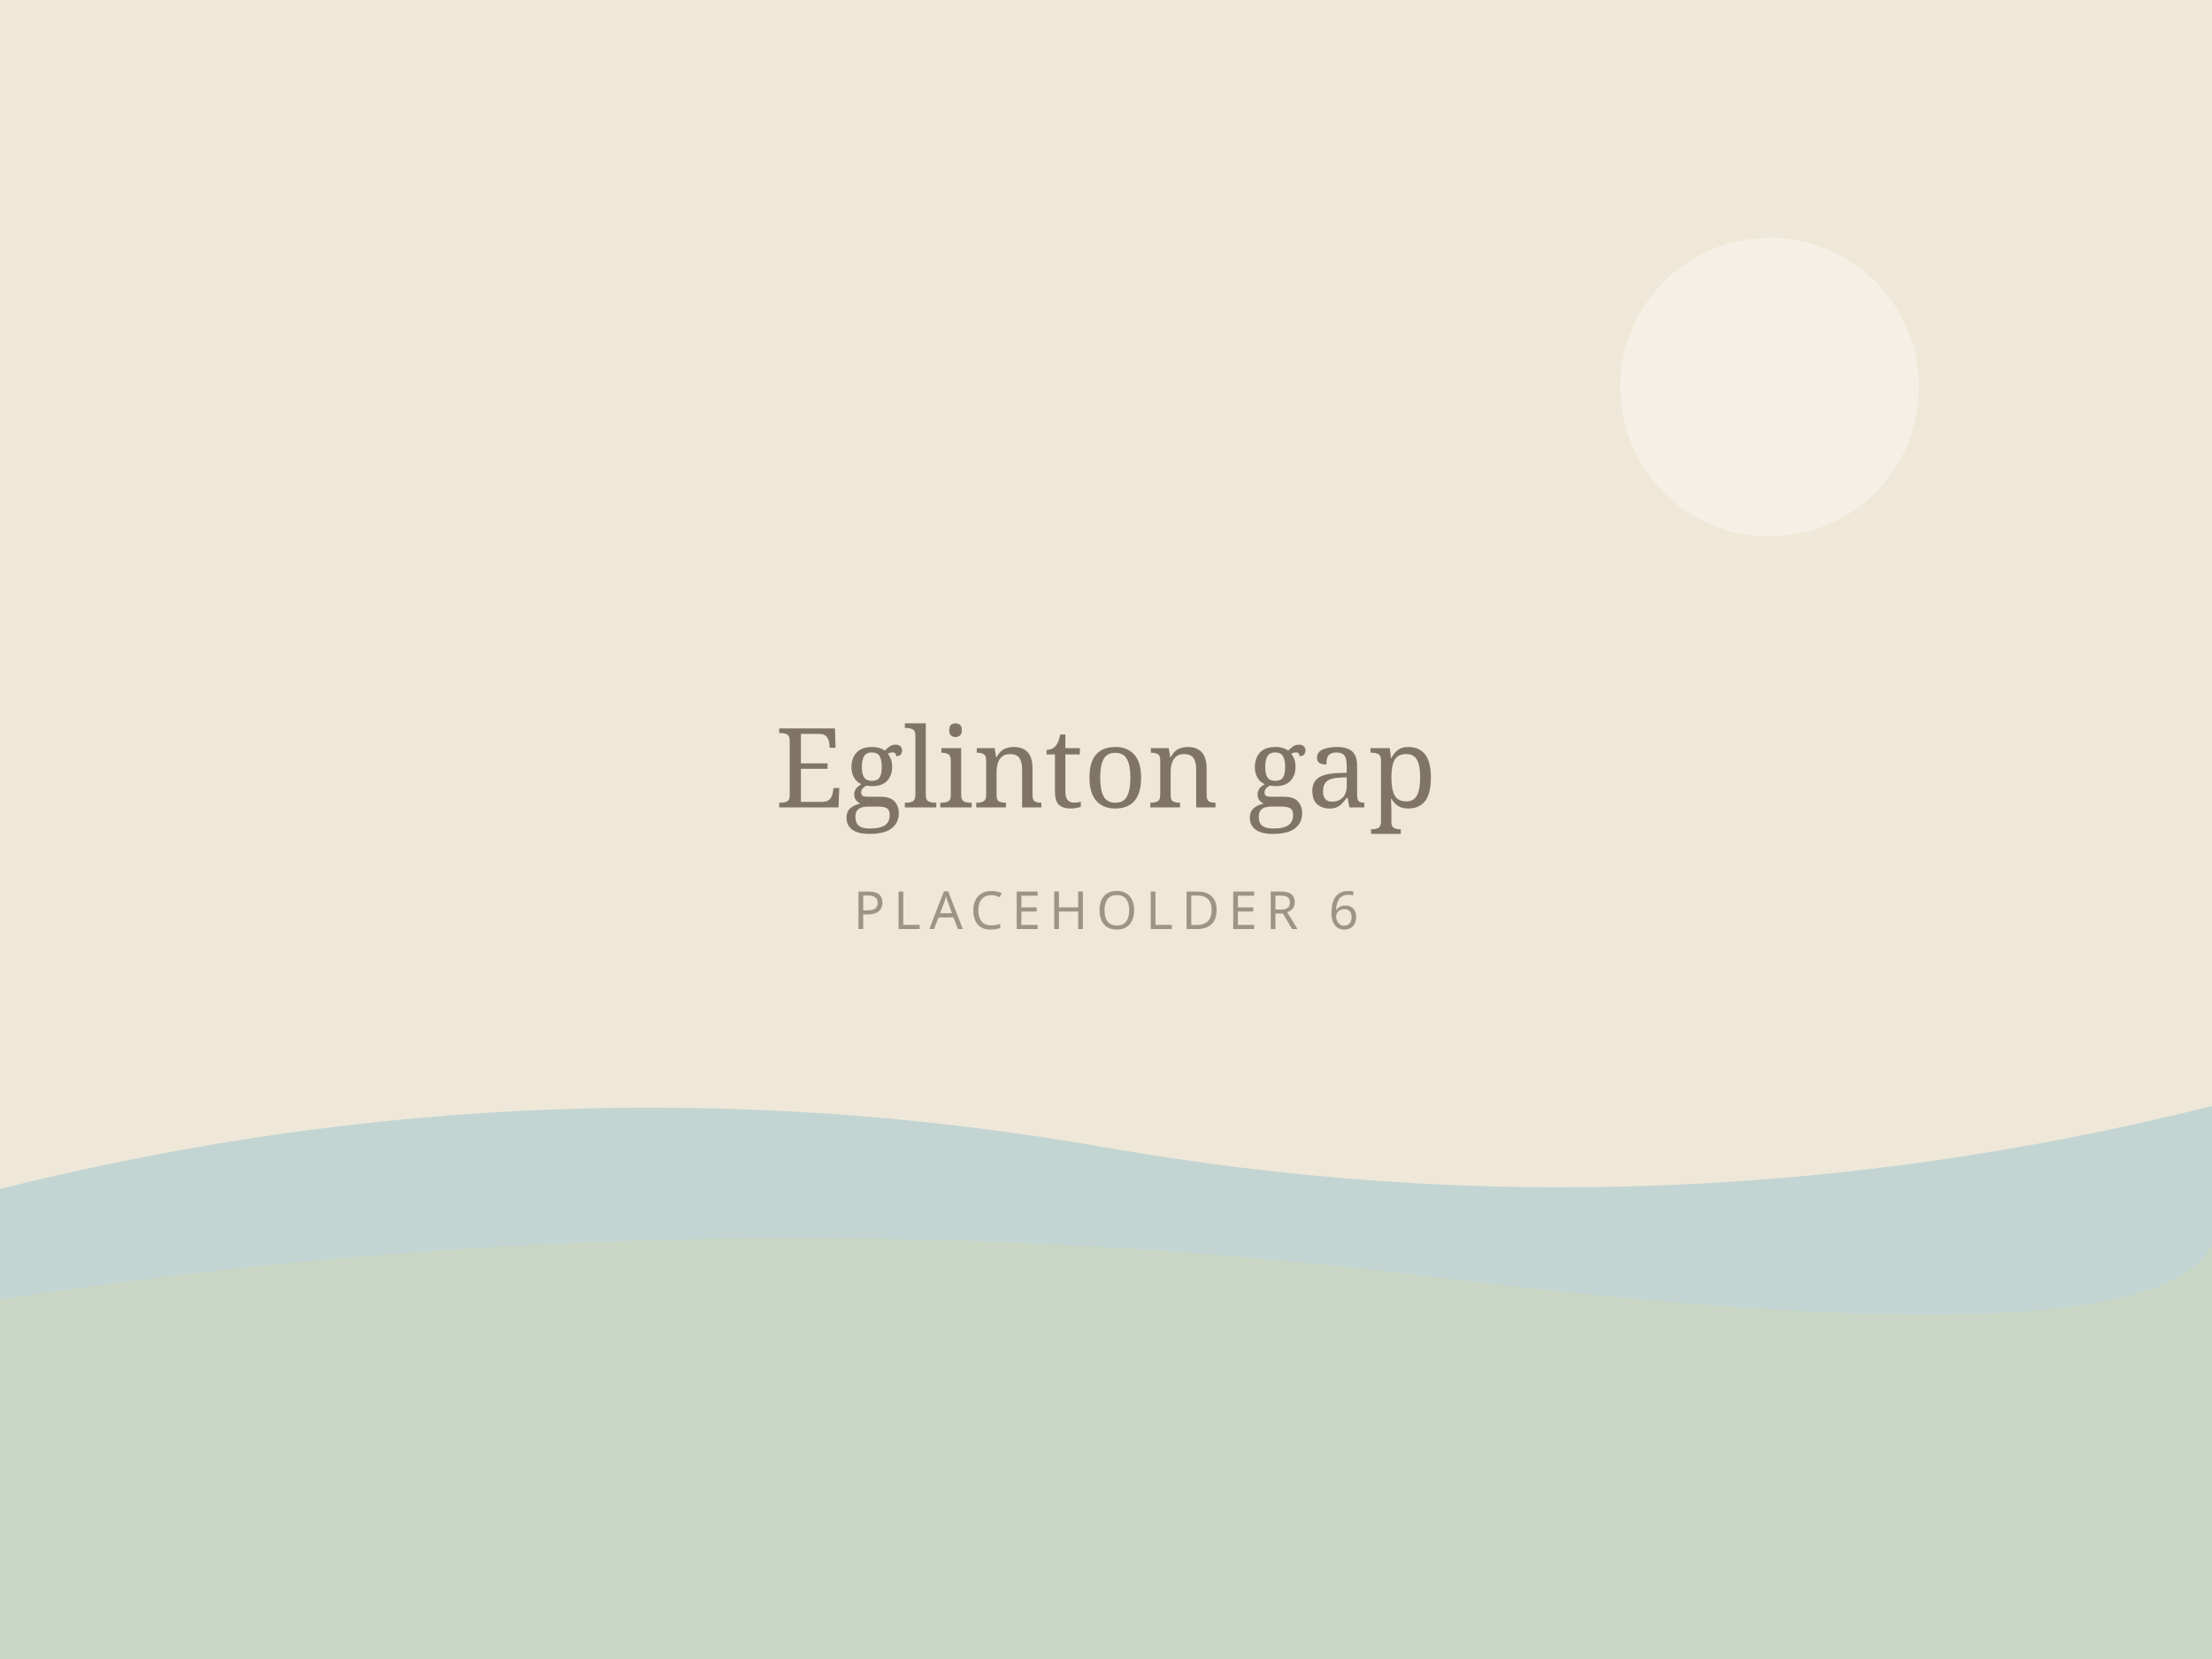
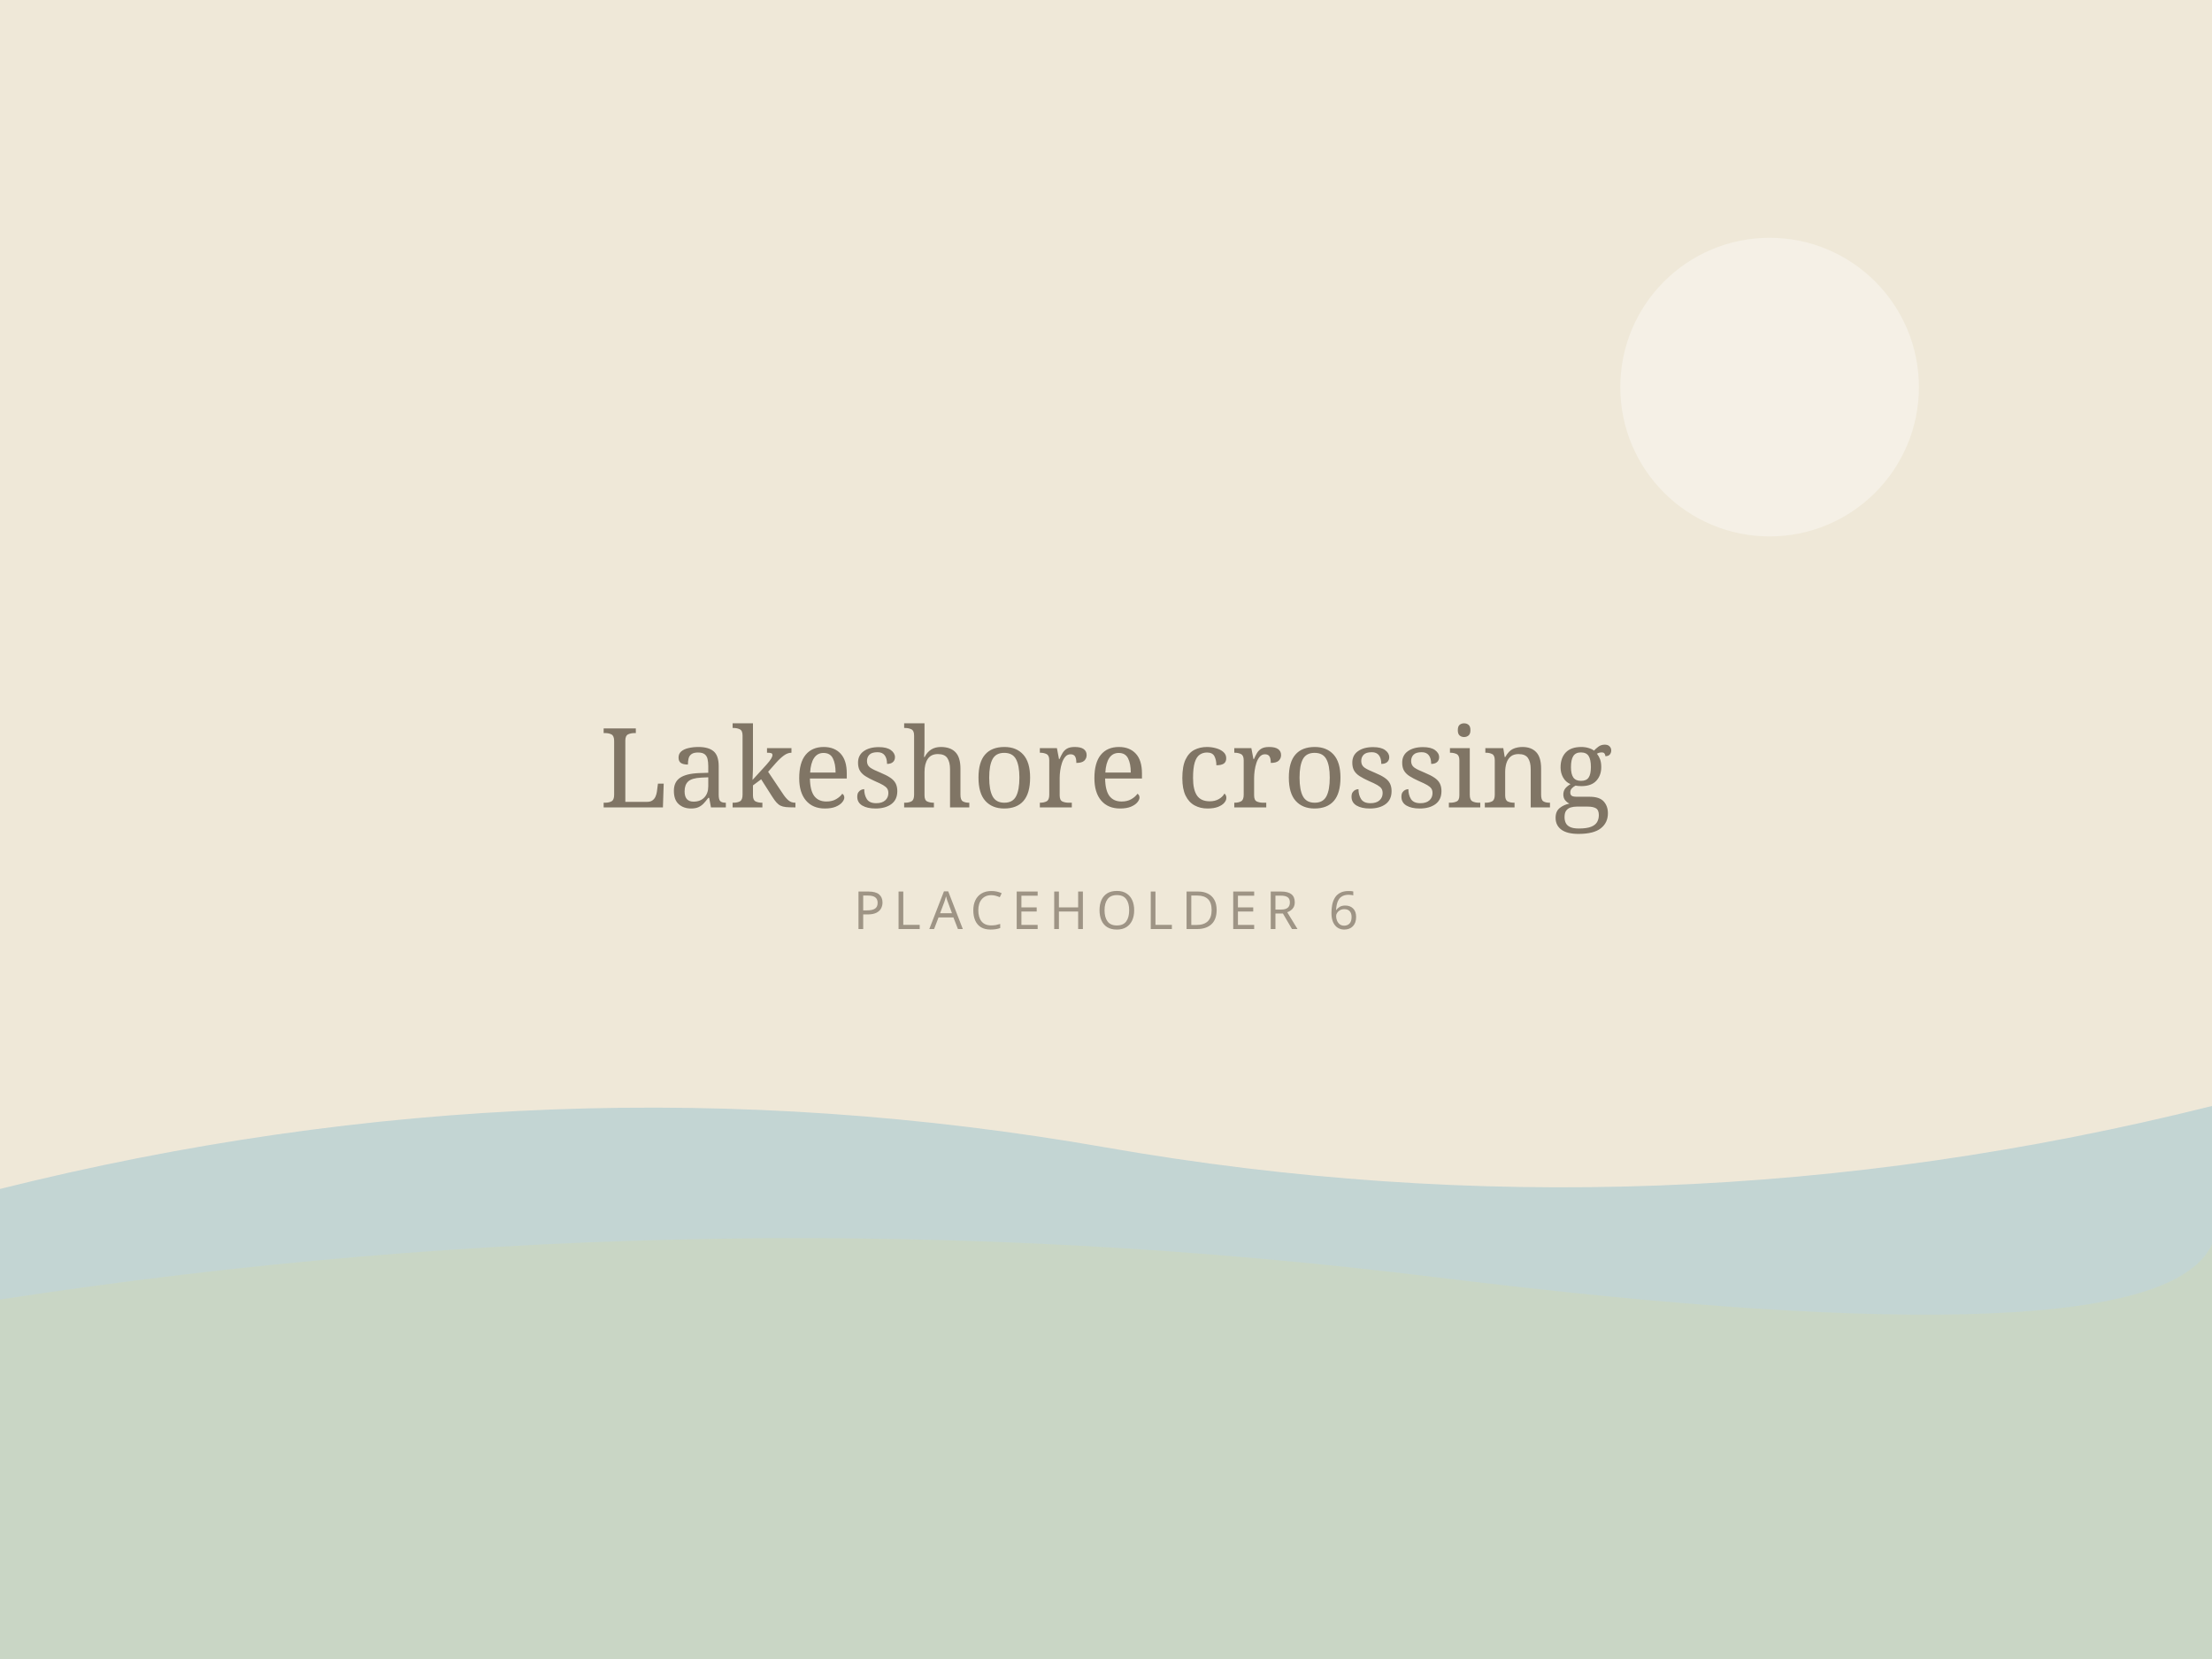
<svg xmlns="http://www.w3.org/2000/svg" viewBox="0 0 800 600">
  <rect width="800" height="600" fill="#efe8d8" />
  <path d="M0 430 Q200 380 400 415 T800 400 L800 600 L0 600 Z" fill="#9fc4d0" opacity=".55" />
  <path d="M0 470 Q260 430 520 462 T800 450 L800 600 L0 600 Z" fill="#cfd8b8" opacity=".5" />
  <circle cx="640" cy="140" r="54" fill="#fff" opacity=".35" />
-   <text x="400" y="292" text-anchor="middle" font-family="Georgia,serif" font-size="40" fill="#3b2f1f" opacity=".62">Eglinton gap</text>
+   <text x="400" y="292" text-anchor="middle" font-family="Georgia,serif" font-size="40" fill="#3b2f1f" opacity=".62">Lakeshore crossing</text>
  <text x="400" y="336" text-anchor="middle" font-family="system-ui,sans-serif" font-size="19" letter-spacing="3" fill="#3b2f1f" opacity=".45">PLACEHOLDER 6</text>
</svg>
